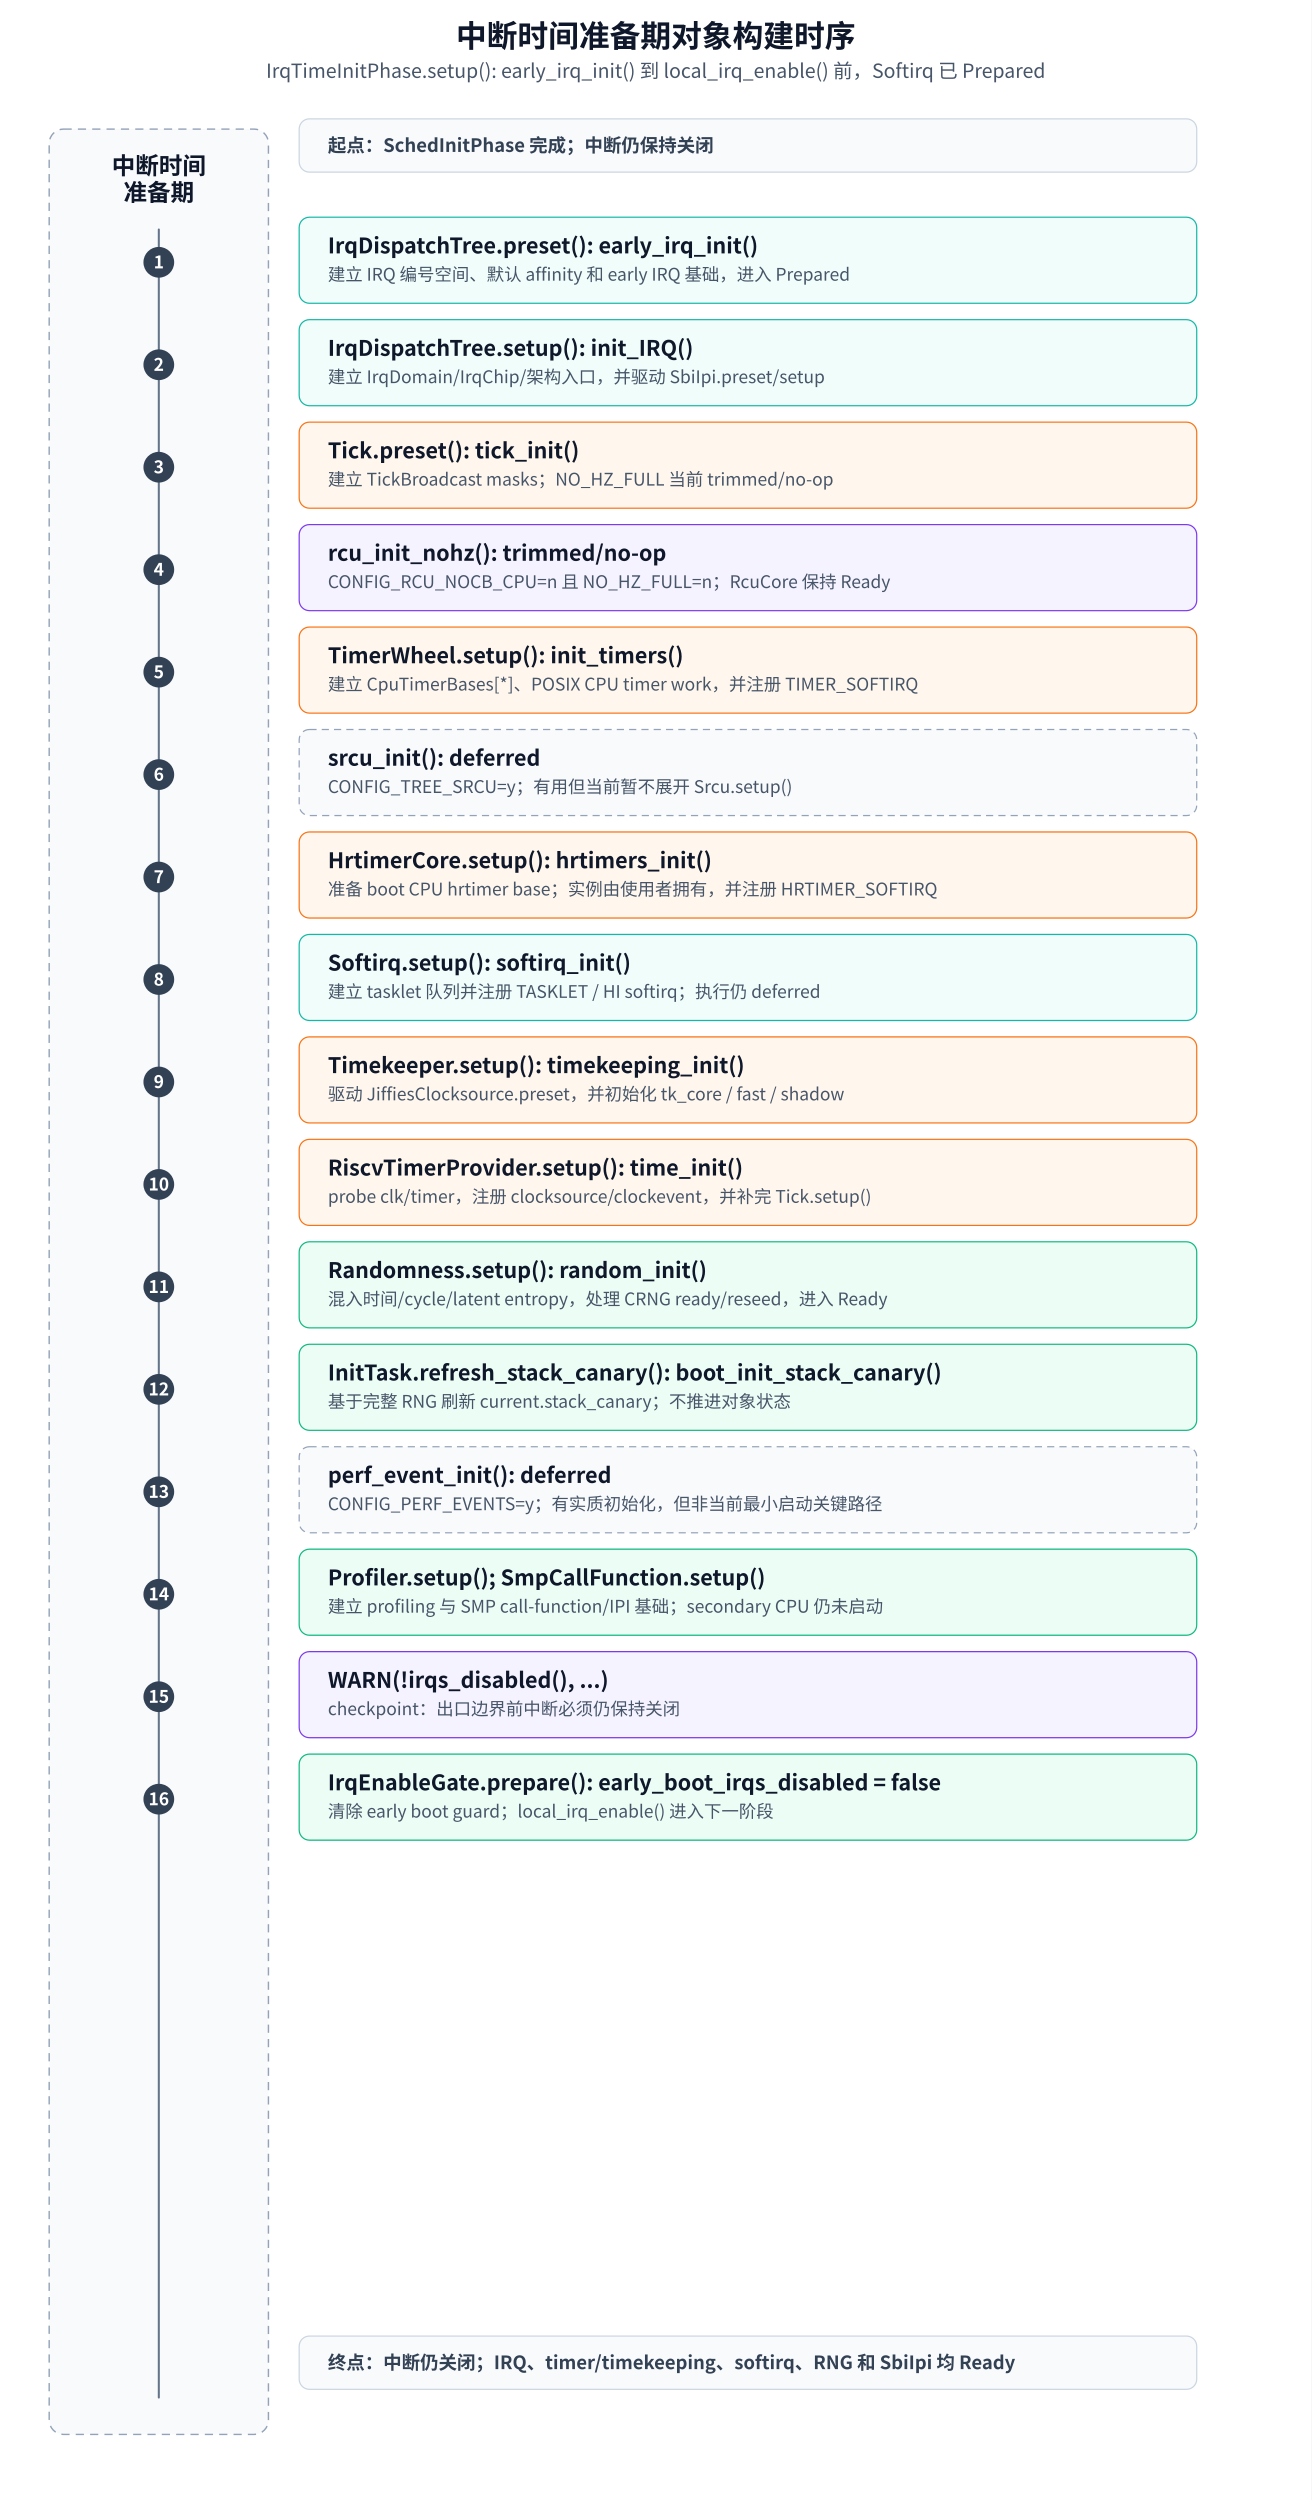
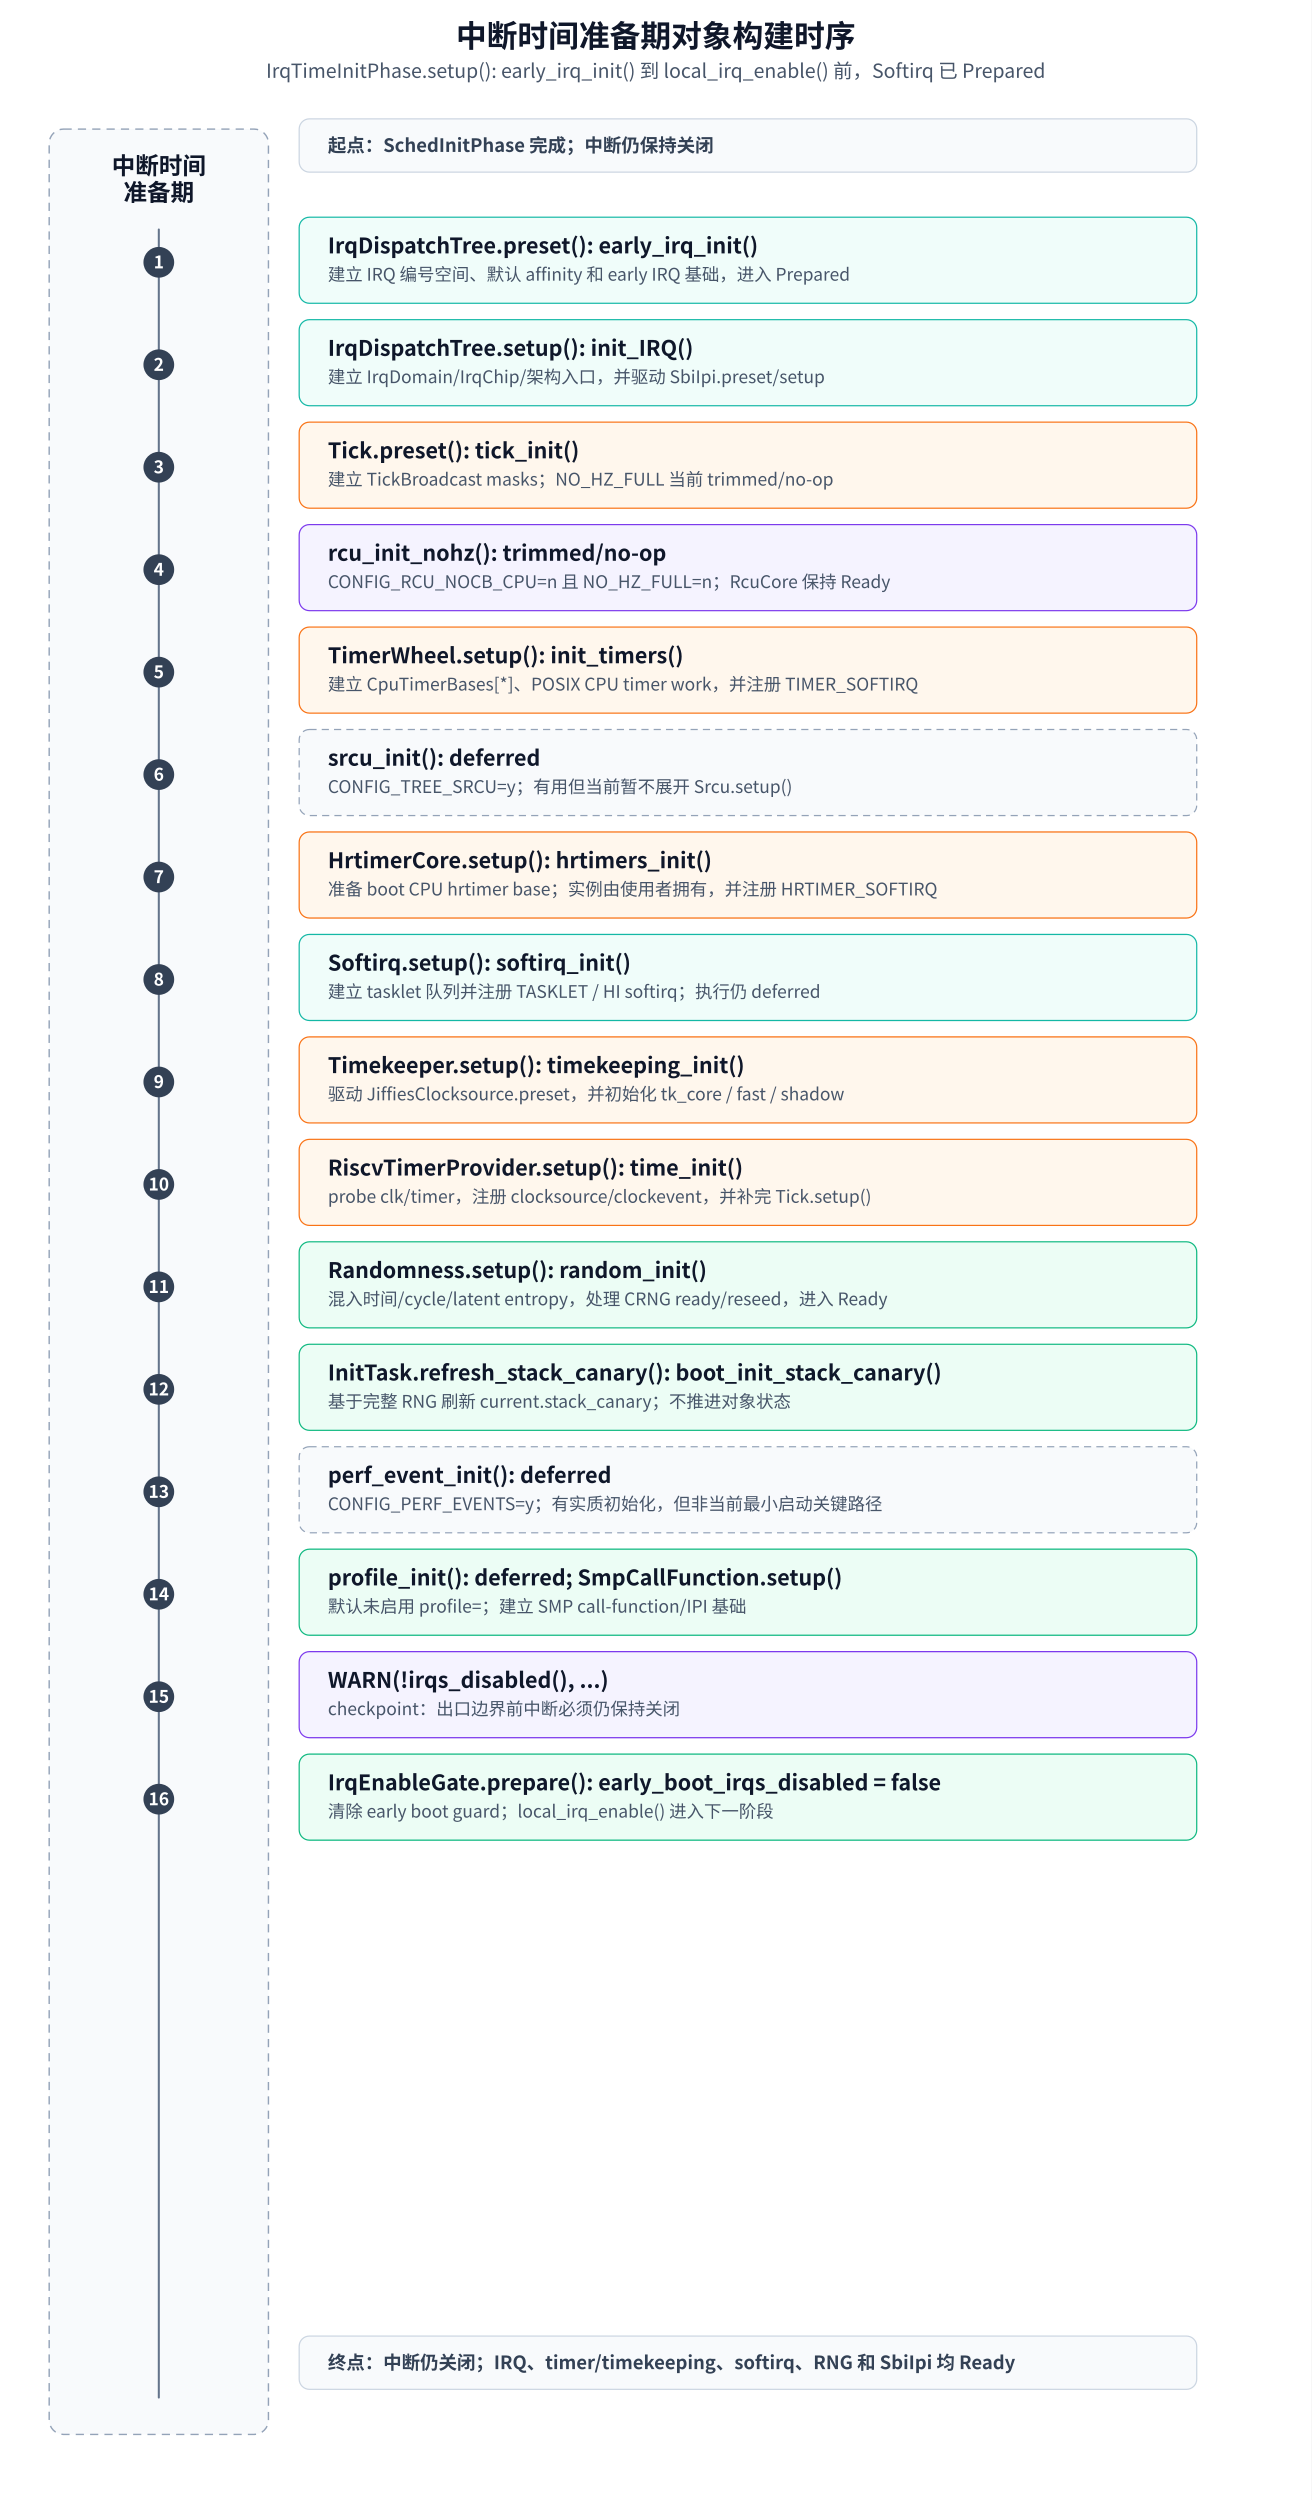
<svg xmlns="http://www.w3.org/2000/svg" width="1280" height="2440" viewBox="0 0 1280 2440" role="img" aria-labelledby="title desc">
  <defs>
    <style>
      text { font-family: "Microsoft YaHei", "Noto Sans CJK SC", "Source Han Sans SC", Arial, sans-serif; fill: #0f172a; }
      .title { font-size: 30px; font-weight: 600; }
      .subtitle { font-size: 19px; fill: #475569; }
      .lane { fill: #f8fafc; stroke: #94a3b8; stroke-width: 1.4; stroke-dasharray: 8 6; }
      .box { fill: #ffffff; stroke: #334155; stroke-width: 1.2; }
      .stage { fill: #f8fafc; stroke: #cbd5e1; stroke-width: 1.2; }
      .formal { fill: #ecfdf5; stroke: #10b981; }
      .irq { fill: #f0fdfa; stroke: #14b8a6; }
      .time { fill: #fff7ed; stroke: #f97316; }
      .checkpoint { fill: #f5f3ff; stroke: #7c3aed; }
      .deferred { fill: #f8fafc; stroke: #94a3b8; stroke-dasharray: 7 5; }
      .obj { font-size: 23px; font-weight: 600; dominant-baseline: middle; }
      .line1 { font-size: 21px; font-weight: 600; dominant-baseline: middle; }
      .line2 { font-size: 17px; fill: #475569; dominant-baseline: middle; }
      .boundary { font-size: 18px; font-weight: 600; fill: #334155; dominant-baseline: middle; }
      .num { font-size: 17px; font-weight: 600; fill: #ffffff; text-anchor: middle; dominant-baseline: middle; }
      .timeline { stroke: #64748b; stroke-width: 2; stroke-linecap: round; }
      .dot { fill: #334155; }
    </style>
  </defs>
  <rect x="0" y="0" width="1280" height="2440" fill="#ffffff" />
  <text x="640" y="46" text-anchor="middle" class="title">中断时间准备期对象构建时序</text>
  <text x="640" y="76" text-anchor="middle" class="subtitle">IrqTimeInitPhase.setup(): early_irq_init() 到 local_irq_enable() 前，Softirq 已 Prepared</text>
  <rect x="48" y="126" width="214" height="2250" rx="14" class="lane" />
  <text x="155" y="162" text-anchor="middle" class="obj">中断时间</text>
  <text x="155" y="188" text-anchor="middle" class="obj">准备期</text>
  <line x1="155" y1="224" x2="155" y2="2340" class="timeline" />
  <rect x="292" y="116" width="876" height="52" rx="10" class="stage" />
  <text x="320" y="142" class="boundary">起点：SchedInitPhase 完成；中断仍保持关闭</text>
  <g transform="translate(0 -48)">
    <g transform="translate(0 56)">
      <circle cx="155" cy="248" r="15" class="dot" />
      <text x="155" y="248" class="num">1</text>
      <rect x="292" y="204" width="876" height="84" rx="10" class="box irq" />
      <text x="320" y="232" class="line1">IrqDispatchTree.preset(): early_irq_init()</text>
      <text x="320" y="260" class="line2">建立 IRQ 编号空间、默认 affinity 和 early IRQ 基础，进入 Prepared</text>
    </g>
    <g transform="translate(0 156)">
      <circle cx="155" cy="248" r="15" class="dot" />
      <text x="155" y="248" class="num">2</text>
      <rect x="292" y="204" width="876" height="84" rx="10" class="box irq" />
      <text x="320" y="232" class="line1">IrqDispatchTree.setup(): init_IRQ()</text>
      <text x="320" y="260" class="line2">建立 IrqDomain/IrqChip/架构入口，并驱动 SbiIpi.preset/setup</text>
    </g>
    <g transform="translate(0 256)">
      <circle cx="155" cy="248" r="15" class="dot" />
      <text x="155" y="248" class="num">3</text>
      <rect x="292" y="204" width="876" height="84" rx="10" class="box time" />
      <text x="320" y="232" class="line1">Tick.preset(): tick_init()</text>
      <text x="320" y="260" class="line2">建立 TickBroadcast masks；NO_HZ_FULL 当前 trimmed/no-op</text>
    </g>
    <g transform="translate(0 356)">
      <circle cx="155" cy="248" r="15" class="dot" />
      <text x="155" y="248" class="num">4</text>
      <rect x="292" y="204" width="876" height="84" rx="10" class="box checkpoint" />
      <text x="320" y="232" class="line1">rcu_init_nohz(): trimmed/no-op</text>
      <text x="320" y="260" class="line2">CONFIG_RCU_NOCB_CPU=n 且 NO_HZ_FULL=n；RcuCore 保持 Ready</text>
    </g>
    <g transform="translate(0 456)">
      <circle cx="155" cy="248" r="15" class="dot" />
      <text x="155" y="248" class="num">5</text>
      <rect x="292" y="204" width="876" height="84" rx="10" class="box time" />
      <text x="320" y="232" class="line1">TimerWheel.setup(): init_timers()</text>
      <text x="320" y="260" class="line2">建立 CpuTimerBases[*]、POSIX CPU timer work，并注册 TIMER_SOFTIRQ</text>
    </g>
    <g transform="translate(0 556)">
      <circle cx="155" cy="248" r="15" class="dot" />
      <text x="155" y="248" class="num">6</text>
      <rect x="292" y="204" width="876" height="84" rx="10" class="box deferred" />
      <text x="320" y="232" class="line1">srcu_init(): deferred</text>
      <text x="320" y="260" class="line2">CONFIG_TREE_SRCU=y；有用但当前暂不展开 Srcu.setup()</text>
    </g>
    <g transform="translate(0 656)">
      <circle cx="155" cy="248" r="15" class="dot" />
      <text x="155" y="248" class="num">7</text>
      <rect x="292" y="204" width="876" height="84" rx="10" class="box time" />
      <text x="320" y="232" class="line1">HrtimerCore.setup(): hrtimers_init()</text>
      <text x="320" y="260" class="line2">准备 boot CPU hrtimer base；实例由使用者拥有，并注册 HRTIMER_SOFTIRQ</text>
    </g>
    <g transform="translate(0 756)">
      <circle cx="155" cy="248" r="15" class="dot" />
      <text x="155" y="248" class="num">8</text>
      <rect x="292" y="204" width="876" height="84" rx="10" class="box irq" />
      <text x="320" y="232" class="line1">Softirq.setup(): softirq_init()</text>
      <text x="320" y="260" class="line2">建立 tasklet 队列并注册 TASKLET / HI softirq；执行仍 deferred</text>
    </g>
    <g transform="translate(0 856)">
      <circle cx="155" cy="248" r="15" class="dot" />
      <text x="155" y="248" class="num">9</text>
      <rect x="292" y="204" width="876" height="84" rx="10" class="box time" />
      <text x="320" y="232" class="line1">Timekeeper.setup(): timekeeping_init()</text>
      <text x="320" y="260" class="line2">驱动 JiffiesClocksource.preset，并初始化 tk_core / fast / shadow</text>
    </g>
    <g transform="translate(0 956)">
      <circle cx="155" cy="248" r="15" class="dot" />
      <text x="155" y="248" class="num">10</text>
      <rect x="292" y="204" width="876" height="84" rx="10" class="box time" />
      <text x="320" y="232" class="line1">RiscvTimerProvider.setup(): time_init()</text>
      <text x="320" y="260" class="line2">probe clk/timer，注册 clocksource/clockevent，并补完 Tick.setup()</text>
    </g>
    <g transform="translate(0 1056)">
      <circle cx="155" cy="248" r="15" class="dot" />
      <text x="155" y="248" class="num">11</text>
      <rect x="292" y="204" width="876" height="84" rx="10" class="box formal" />
      <text x="320" y="232" class="line1">Randomness.setup(): random_init()</text>
      <text x="320" y="260" class="line2">混入时间/cycle/latent entropy，处理 CRNG ready/reseed，进入 Ready</text>
    </g>
    <g transform="translate(0 1156)">
      <circle cx="155" cy="248" r="15" class="dot" />
      <text x="155" y="248" class="num">12</text>
      <rect x="292" y="204" width="876" height="84" rx="10" class="box formal" />
      <text x="320" y="232" class="line1">InitTask.refresh_stack_canary(): boot_init_stack_canary()</text>
      <text x="320" y="260" class="line2">基于完整 RNG 刷新 current.stack_canary；不推进对象状态</text>
    </g>
    <g transform="translate(0 1256)">
      <circle cx="155" cy="248" r="15" class="dot" />
      <text x="155" y="248" class="num">13</text>
      <rect x="292" y="204" width="876" height="84" rx="10" class="box deferred" />
      <text x="320" y="232" class="line1">perf_event_init(): deferred</text>
      <text x="320" y="260" class="line2">CONFIG_PERF_EVENTS=y；有实质初始化，但非当前最小启动关键路径</text>
    </g>
    <g transform="translate(0 1356)">
      <circle cx="155" cy="248" r="15" class="dot" />
      <text x="155" y="248" class="num">14</text>
      <rect x="292" y="204" width="876" height="84" rx="10" class="box formal" />
-       <text x="320" y="232" class="line1">Profiler.setup(); SmpCallFunction.setup()</text>
-       <text x="320" y="260" class="line2">建立 profiling 与 SMP call-function/IPI 基础；secondary CPU 仍未启动</text>
+       <text x="320" y="232" class="line1">profile_init(): deferred; SmpCallFunction.setup()</text>
+       <text x="320" y="260" class="line2">默认未启用 profile=；建立 SMP call-function/IPI 基础</text>
    </g>
    <g transform="translate(0 1456)">
      <circle cx="155" cy="248" r="15" class="dot" />
      <text x="155" y="248" class="num">15</text>
      <rect x="292" y="204" width="876" height="84" rx="10" class="box checkpoint" />
      <text x="320" y="232" class="line1">WARN(!irqs_disabled(), ...)</text>
      <text x="320" y="260" class="line2">checkpoint：出口边界前中断必须仍保持关闭</text>
    </g>
    <g transform="translate(0 1556)">
      <circle cx="155" cy="248" r="15" class="dot" />
      <text x="155" y="248" class="num">16</text>
      <rect x="292" y="204" width="876" height="84" rx="10" class="box formal" />
      <text x="320" y="232" class="line1">IrqEnableGate.prepare(): early_boot_irqs_disabled = false</text>
      <text x="320" y="260" class="line2">清除 early boot guard；local_irq_enable() 进入下一阶段</text>
    </g>
  </g>
  <rect x="292" y="2280" width="876" height="52" rx="10" class="stage" />
  <text x="320" y="2306" class="boundary">终点：中断仍关闭；IRQ、timer/timekeeping、softirq、RNG 和 SbiIpi 均 Ready</text>
</svg>
